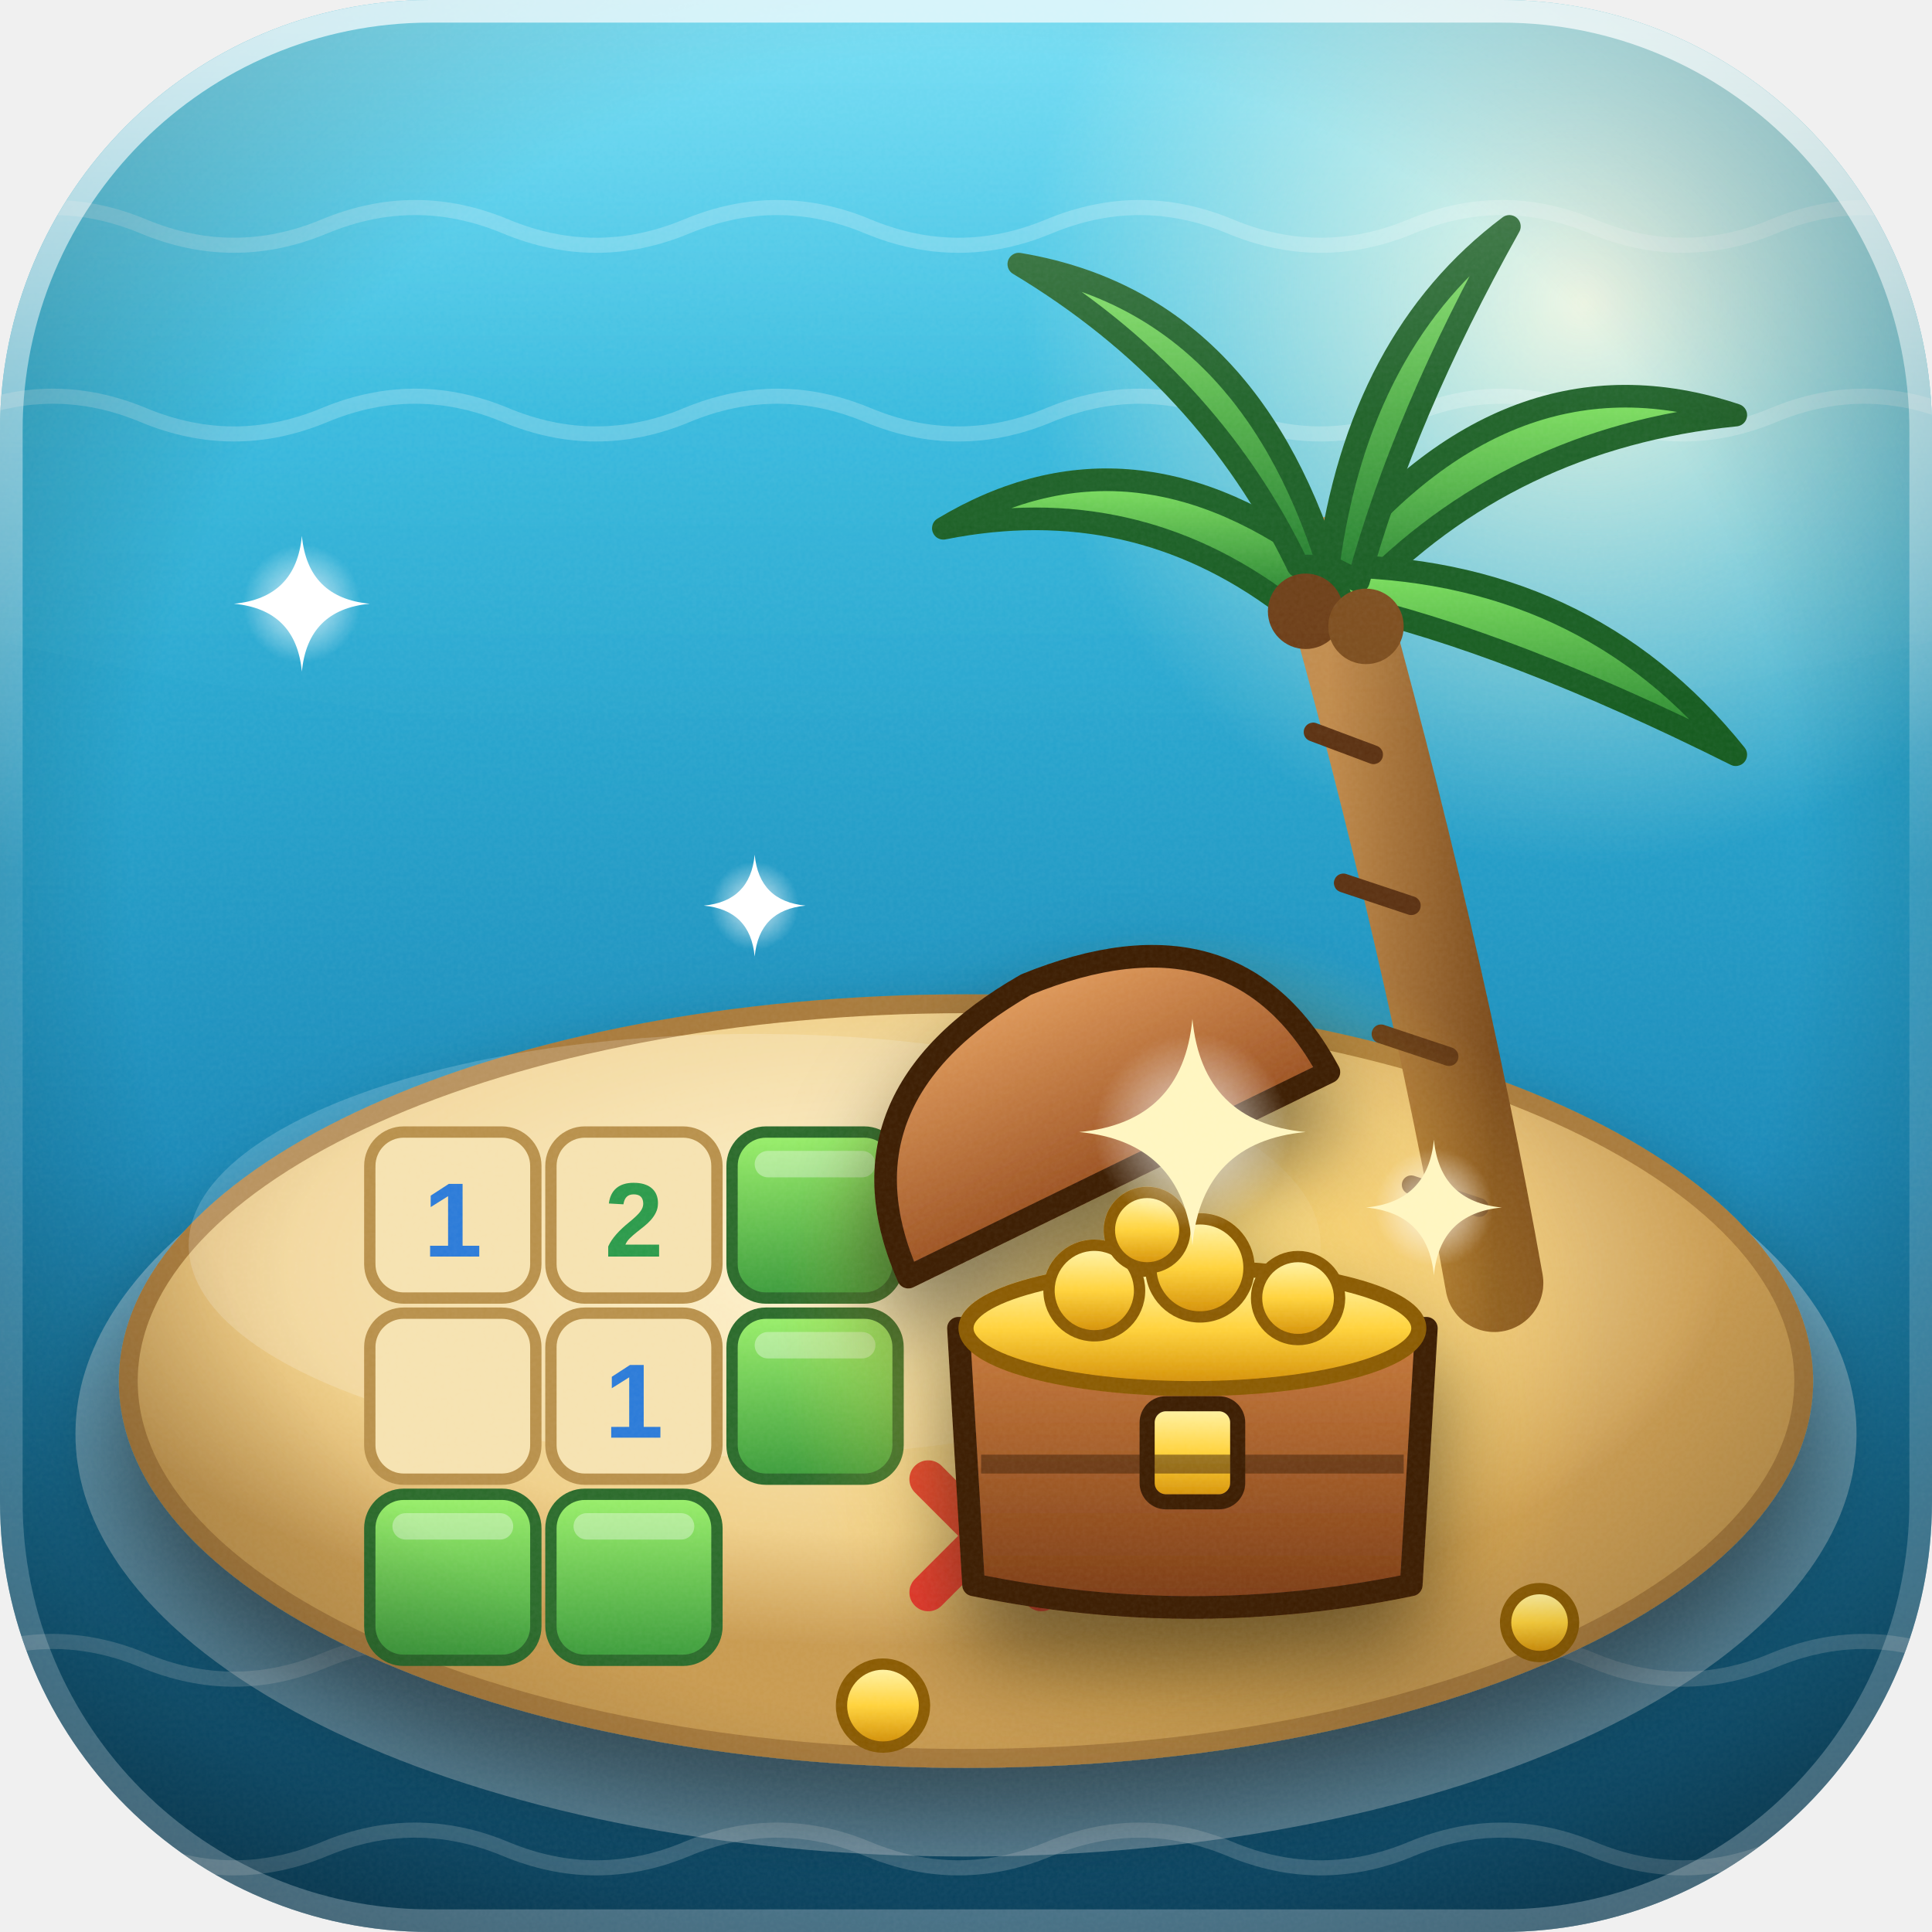
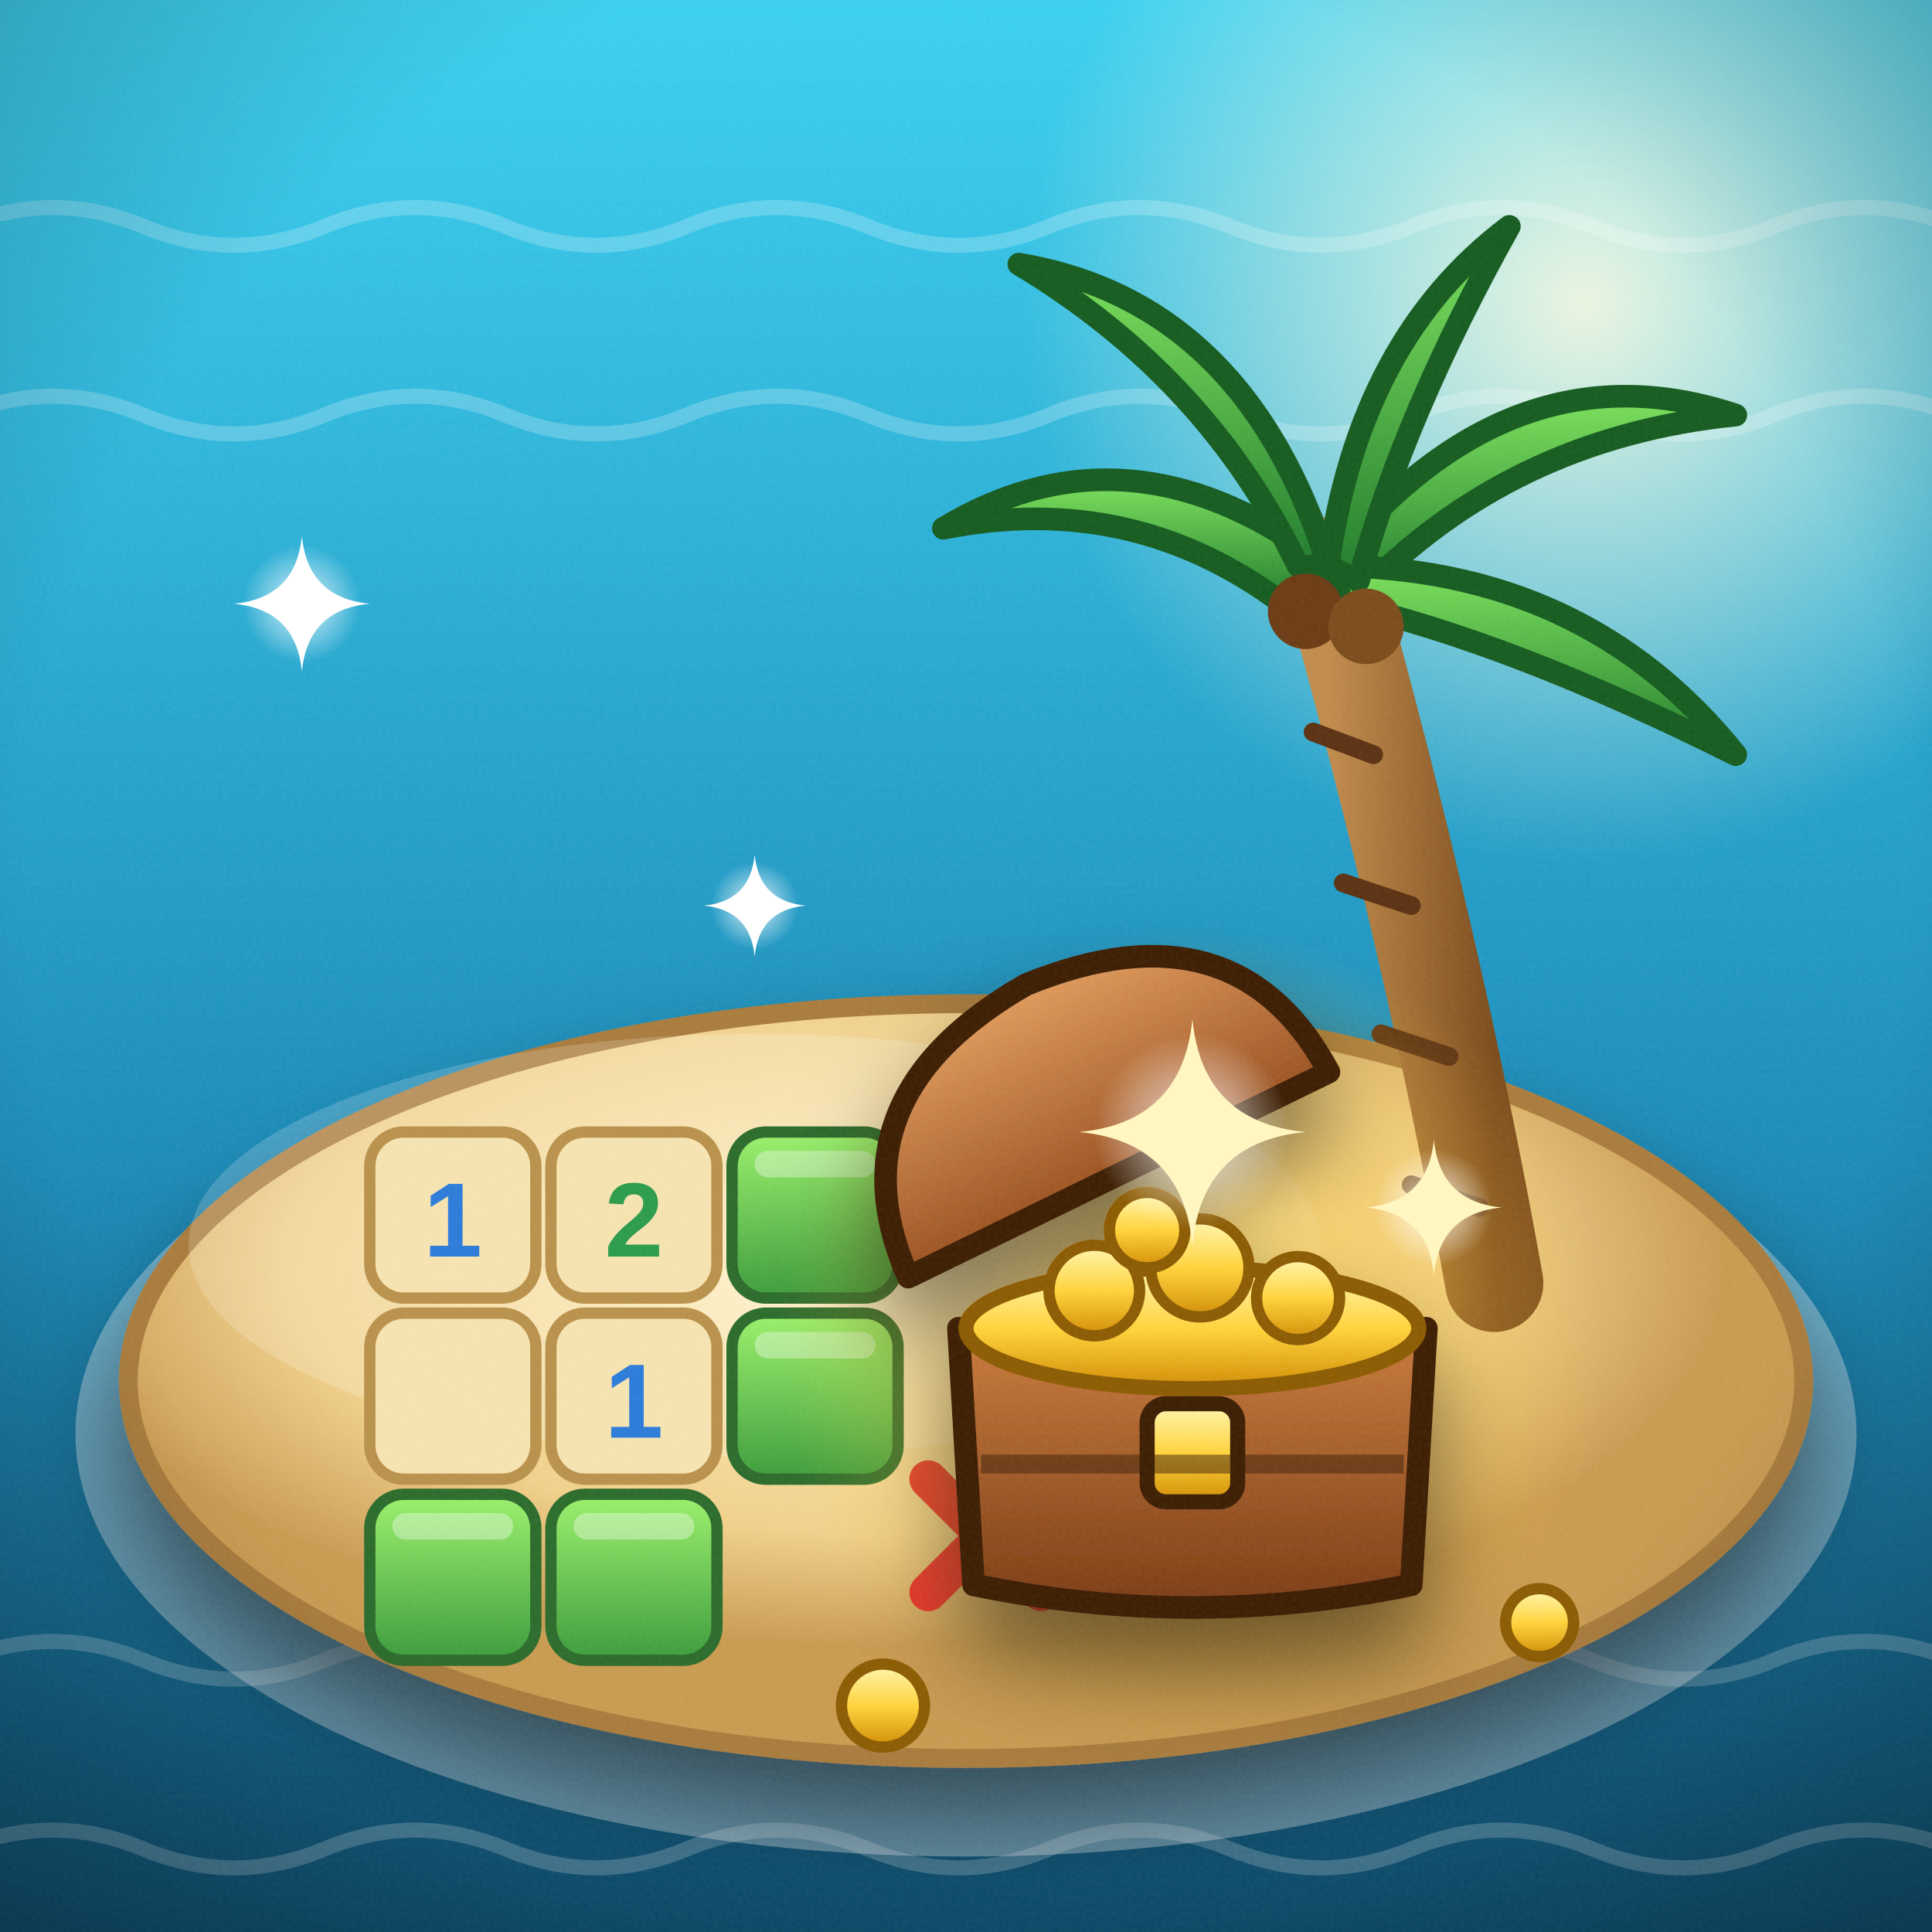
<svg xmlns="http://www.w3.org/2000/svg" viewBox="0 0 512 512">
  <defs>
    <clipPath id="sq">
-       <rect width="512" height="512" rx="114" />
+       <rect width="512" height="512" />
    </clipPath>
    <filter id="sh" x="-40%" y="-40%" width="180%" height="180%">
      <feDropShadow dx="0" dy="14" stdDeviation="12" flood-color="#000" flood-opacity=".5" />
    </filter>
    <filter id="sh2" x="-40%" y="-40%" width="180%" height="180%">
      <feDropShadow dx="0" dy="6" stdDeviation="5" flood-color="#000" flood-opacity=".4" />
    </filter>
    <filter id="glow" x="-100%" y="-100%" width="300%" height="300%">
      <feGaussianBlur stdDeviation="10" result="b" />
      <feMerge>
        <feMergeNode in="b" />
        <feMergeNode in="b" />
        <feMergeNode in="SourceGraphic" />
      </feMerge>
    </filter>
    <filter id="glowS" x="-100%" y="-100%" width="300%" height="300%">
      <feGaussianBlur stdDeviation="4" result="b" />
      <feMerge>
        <feMergeNode in="b" />
        <feMergeNode in="SourceGraphic" />
      </feMerge>
    </filter>
    <filter id="b2" x="-50%" y="-50%" width="200%" height="200%">
      <feGaussianBlur stdDeviation="2" />
    </filter>
    <filter id="b6" x="-50%" y="-50%" width="200%" height="200%">
      <feGaussianBlur stdDeviation="6" />
    </filter>
    <filter id="b14" x="-60%" y="-60%" width="220%" height="220%">
      <feGaussianBlur stdDeviation="14" />
    </filter>
    <filter id="b30" x="-80%" y="-80%" width="260%" height="260%">
      <feGaussianBlur stdDeviation="30" />
    </filter>
    <filter id="grain" x="0" y="0" width="100%" height="100%">
      <feTurbulence type="fractalNoise" baseFrequency=".9" numOctaves="2" seed="7" />
      <feColorMatrix values="0 0 0 0 1  0 0 0 0 1  0 0 0 0 1  0 0 0 .055 0" />
    </filter>
    <linearGradient id="gloss" x1="0" y1="0" x2="0" y2="1">
      <stop offset="0" stop-color="#fff" stop-opacity=".32" />
      <stop offset=".55" stop-color="#fff" stop-opacity=".05" />
      <stop offset="1" stop-color="#fff" stop-opacity="0" />
    </linearGradient>
-     <radialGradient id="vig" cx=".5" cy=".46" r=".74">
-       <stop offset=".58" stop-color="#000" stop-opacity="0" />
-       <stop offset="1" stop-color="#000" stop-opacity=".45" />
+     <radialGradient id="vig" cx=".5" cy=".46" r=".78">
+       <stop offset=".62" stop-color="#000" stop-opacity="0" />
+       <stop offset="1" stop-color="#000" stop-opacity=".32" />
    </radialGradient>
    <linearGradient id="rim" x1="0" y1="0" x2="0" y2="1">
      <stop offset="0" stop-color="#fff" stop-opacity=".7" />
      <stop offset=".45" stop-color="#fff" stop-opacity=".1" />
      <stop offset="1" stop-color="#fff" stop-opacity=".25" />
    </linearGradient>
    <radialGradient id="spark">
      <stop offset="0" stop-color="#fff" />
      <stop offset=".25" stop-color="#fff" stop-opacity=".85" />
      <stop offset="1" stop-color="#fff" stop-opacity="0" />
    </radialGradient>
    <linearGradient id="sea" x1="0" y1="0" x2="0" y2="1">
      <stop offset="0" stop-color="#3ad0f0" />
      <stop offset="0.6" stop-color="#1a8ab8" />
      <stop offset="1" stop-color="#0a4a6a" />
    </linearGradient>
    <radialGradient id="sun" cx="0.5" cy="0.5" r="0.5">
      <stop offset="0" stop-color="#fffbe0" stop-opacity="0.9" />
      <stop offset="1" stop-color="#fffbe0" stop-opacity="0" />
    </radialGradient>
    <radialGradient id="sand" cx="0.45" cy="0.35" r="0.5">
      <stop offset="0" stop-color="#fff2c8" />
      <stop offset="0.7" stop-color="#f0d08a" />
      <stop offset="1" stop-color="#c89a50" />
    </radialGradient>
    <linearGradient id="grass" x1="0" y1="0" x2="0" y2="1">
      <stop offset="0" stop-color="#9af06a" />
      <stop offset="1" stop-color="#3a9a3a" />
    </linearGradient>
    <linearGradient id="trunk" x1="0" y1="0" x2="1" y2="0">
      <stop offset="0" stop-color="#c08a4a" />
      <stop offset="1" stop-color="#7a4a1a" />
    </linearGradient>
    <linearGradient id="leaf" x1="0" y1="0" x2="0" y2="1">
      <stop offset="0" stop-color="#7ae05a" />
      <stop offset="1" stop-color="#1e7a2a" />
    </linearGradient>
    <linearGradient id="chest" x1="0" y1="0" x2="0" y2="1">
      <stop offset="0" stop-color="#c87a3a" />
      <stop offset="1" stop-color="#7a3a12" />
    </linearGradient>
    <linearGradient id="lid" x1="0" y1="0" x2="0" y2="1">
      <stop offset="0" stop-color="#e09a5a" />
      <stop offset="1" stop-color="#9a5020" />
    </linearGradient>
    <linearGradient id="gold" x1="0" y1="0" x2="0" y2="1">
      <stop offset="0" stop-color="#fff6b0" />
      <stop offset="0.5" stop-color="#ffd23a" />
      <stop offset="1" stop-color="#d08a00" />
    </linearGradient>
    <radialGradient id="goldGlow" cx="0.5" cy="0.5" r="0.5">
      <stop offset="0" stop-color="#ffe680" stop-opacity="0.95" />
      <stop offset="0.5" stop-color="#ffc634" stop-opacity="0.35" />
      <stop offset="1" stop-color="#ffc634" stop-opacity="0" />
    </radialGradient>
  </defs>
  <g clip-path="url(#sq)">
    <rect width="512" height="512" fill="url(#sea)" />
    <circle cx="420" cy="80" r="150" fill="url(#sun)" />
    <path d="M-10 60 q24 -10 48 0 t48 0 t48 0 t48 0 t48 0 t48 0 t48 0 t48 0 t48 0 t48 0 t48 0" stroke="#fff" stroke-opacity=".22" stroke-width="4" fill="none" />
    <path d="M-10 110 q24 -10 48 0 t48 0 t48 0 t48 0 t48 0 t48 0 t48 0 t48 0 t48 0 t48 0 t48 0" stroke="#fff" stroke-opacity=".22" stroke-width="4" fill="none" />
    <path d="M-10 440 q24 -10 48 0 t48 0 t48 0 t48 0 t48 0 t48 0 t48 0 t48 0 t48 0 t48 0 t48 0" stroke="#fff" stroke-opacity=".22" stroke-width="4" fill="none" />
    <path d="M-10 490 q24 -10 48 0 t48 0 t48 0 t48 0 t48 0 t48 0 t48 0 t48 0 t48 0 t48 0 t48 0" stroke="#fff" stroke-opacity=".22" stroke-width="4" fill="none" />
    <ellipse cx="256" cy="380" rx="236" ry="112" fill="#fff" opacity=".35" />
    <g filter="url(#sh)">
      <ellipse cx="256" cy="366" rx="222" ry="100" fill="url(#sand)" stroke="#a87a3a" stroke-width="5" />
    </g>
    <ellipse cx="200" cy="330" rx="150" ry="56" fill="#fff" opacity=".18" />
    <rect x="98" y="300" width="44" height="44" rx="9" fill="#f6e2b0" stroke="#b8904a" stroke-width="3" />
    <text x="120" y="333" text-anchor="middle" font-family="Arial Black, Arial, sans-serif" font-weight="900" font-size="28" fill="#2a7ad8">1</text>
    <rect x="146" y="300" width="44" height="44" rx="9" fill="#f6e2b0" stroke="#b8904a" stroke-width="3" />
    <text x="168" y="333" text-anchor="middle" font-family="Arial Black, Arial, sans-serif" font-weight="900" font-size="28" fill="#2a9a4a">2</text>
    <rect x="98" y="348" width="44" height="44" rx="9" fill="#f6e2b0" stroke="#b8904a" stroke-width="3" />
    <rect x="146" y="348" width="44" height="44" rx="9" fill="#f6e2b0" stroke="#b8904a" stroke-width="3" />
    <text x="168" y="381" text-anchor="middle" font-family="Arial Black, Arial, sans-serif" font-weight="900" font-size="28" fill="#2a7ad8">1</text>
    <rect x="194" y="300" width="44" height="44" rx="9" fill="url(#grass)" stroke="#2a6a2a" stroke-width="3" />
    <rect x="200" y="305" width="32" height="7" rx="3.5" fill="#fff" opacity=".35" />
    <rect x="194" y="348" width="44" height="44" rx="9" fill="url(#grass)" stroke="#2a6a2a" stroke-width="3" />
    <rect x="200" y="353" width="32" height="7" rx="3.5" fill="#fff" opacity=".35" />
    <rect x="98" y="396" width="44" height="44" rx="9" fill="url(#grass)" stroke="#2a6a2a" stroke-width="3" />
    <rect x="104" y="401" width="32" height="7" rx="3.5" fill="#fff" opacity=".35" />
    <rect x="146" y="396" width="44" height="44" rx="9" fill="url(#grass)" stroke="#2a6a2a" stroke-width="3" />
    <rect x="152" y="401" width="32" height="7" rx="3.5" fill="#fff" opacity=".35" />
    <path d="M396 340 Q380 250 352 150" stroke="url(#trunk)" stroke-width="26" fill="none" stroke-linecap="round" />
    <path d="M392 320 l-18 -6 M384 280 l-18 -6 M374 240 l-18 -6 M364 200 l-16 -6" stroke="#5a3010" stroke-width="5" stroke-linecap="round" />
    <g stroke="#145a1e" stroke-width="6" stroke-linejoin="round" stroke-linecap="round" fill="url(#leaf)">
      <path d="M352 150 Q300 110 250 140 Q300 130 340 160 Z" />
      <path d="M352 150 Q330 80 270 70 Q320 100 344 150 Z" />
      <path d="M352 150 Q400 90 460 110 Q400 116 360 158 Z" />
      <path d="M352 150 Q420 150 460 200 Q400 170 356 160 Z" />
      <path d="M352 150 Q360 90 400 60 Q372 110 360 154 Z" />
    </g>
    <circle cx="346" cy="162" r="10" fill="#6a3a12" />
    <circle cx="362" cy="166" r="10" fill="#7a4a1a" />
    <path d="M246 392 l30 30 M276 392 l-30 30" stroke="#e8302a" stroke-width="10" stroke-linecap="round" />
    <circle cx="316" cy="356" r="110" fill="url(#goldGlow)" />
    <g filter="url(#sh)">
      <path d="M254 352 L378 352 L374 420 Q316 432 258 420 Z" fill="url(#chest)" stroke="#3a1c06" stroke-width="6" stroke-linejoin="round" stroke-linecap="round" />
      <path d="M254 352 Q256 300 316 296 Q376 300 378 352 Z" fill="url(#lid)" stroke="#3a1c06" stroke-width="6" stroke-linejoin="round" stroke-linecap="round" transform="rotate(-26 254 352) translate(-6 -18)" />
      <ellipse cx="316" cy="352" rx="60" ry="16" fill="url(#gold)" stroke="#8a5a00" stroke-width="4" />
      <g fill="url(#gold)" stroke="#8a5a00" stroke-width="3">
        <circle cx="290" cy="342" r="12" />
        <circle cx="318" cy="336" r="13" />
        <circle cx="344" cy="344" r="11" />
        <circle cx="304" cy="326" r="10" />
      </g>
      <rect x="304" y="372" width="24" height="26" rx="5" fill="url(#gold)" stroke="#3a1c06" stroke-width="4" />
      <path d="M260 388 H372" stroke="#3a1c06" stroke-width="5" opacity=".5" />
    </g>
    <g fill="url(#gold)" stroke="#8a5a00" stroke-width="3">
      <circle cx="234" cy="452" r="11" />
      <circle cx="408" cy="430" r="9" />
    </g>
    <g transform="translate(316.0 300.0) scale(1.0)">
      <circle r="26" fill="url(#spark)" opacity=".75" />
      <path d="M0 -30 Q2.6 -2.6 30 0 Q2.6 2.6 0 30 Q-2.6 2.6 -30 0 Q-2.6 -2.6 0 -30 Z" fill="#fff6c0" />
    </g>
    <g transform="translate(380.0 320.0) scale(0.6)">
      <circle r="26" fill="url(#spark)" opacity=".75" />
      <path d="M0 -30 Q2.6 -2.6 30 0 Q2.6 2.6 0 30 Q-2.6 2.6 -30 0 Q-2.6 -2.6 0 -30 Z" fill="#fff6c0" />
    </g>
    <g transform="translate(80.0 160.0) scale(0.6)">
      <circle r="26" fill="url(#spark)" opacity=".75" />
      <path d="M0 -30 Q2.6 -2.6 30 0 Q2.6 2.6 0 30 Q-2.6 2.6 -30 0 Q-2.6 -2.6 0 -30 Z" fill="#fff" />
    </g>
    <g transform="translate(200.0 240.0) scale(0.45)">
      <circle r="26" fill="url(#spark)" opacity=".75" />
      <path d="M0 -30 Q2.6 -2.6 30 0 Q2.6 2.6 0 30 Q-2.6 2.6 -30 0 Q-2.6 -2.6 0 -30 Z" fill="#fff" />
    </g>
    <rect width="512" height="512" filter="url(#grain)" />
    <rect width="512" height="512" fill="url(#vig)" />
-     <path d="M0 0 H512 V170 Q256 228 0 170 Z" fill="url(#gloss)" />
  </g>
-   <rect x="3" y="3" width="506" height="506" rx="111" fill="none" stroke="url(#rim)" stroke-width="6" />
</svg>
